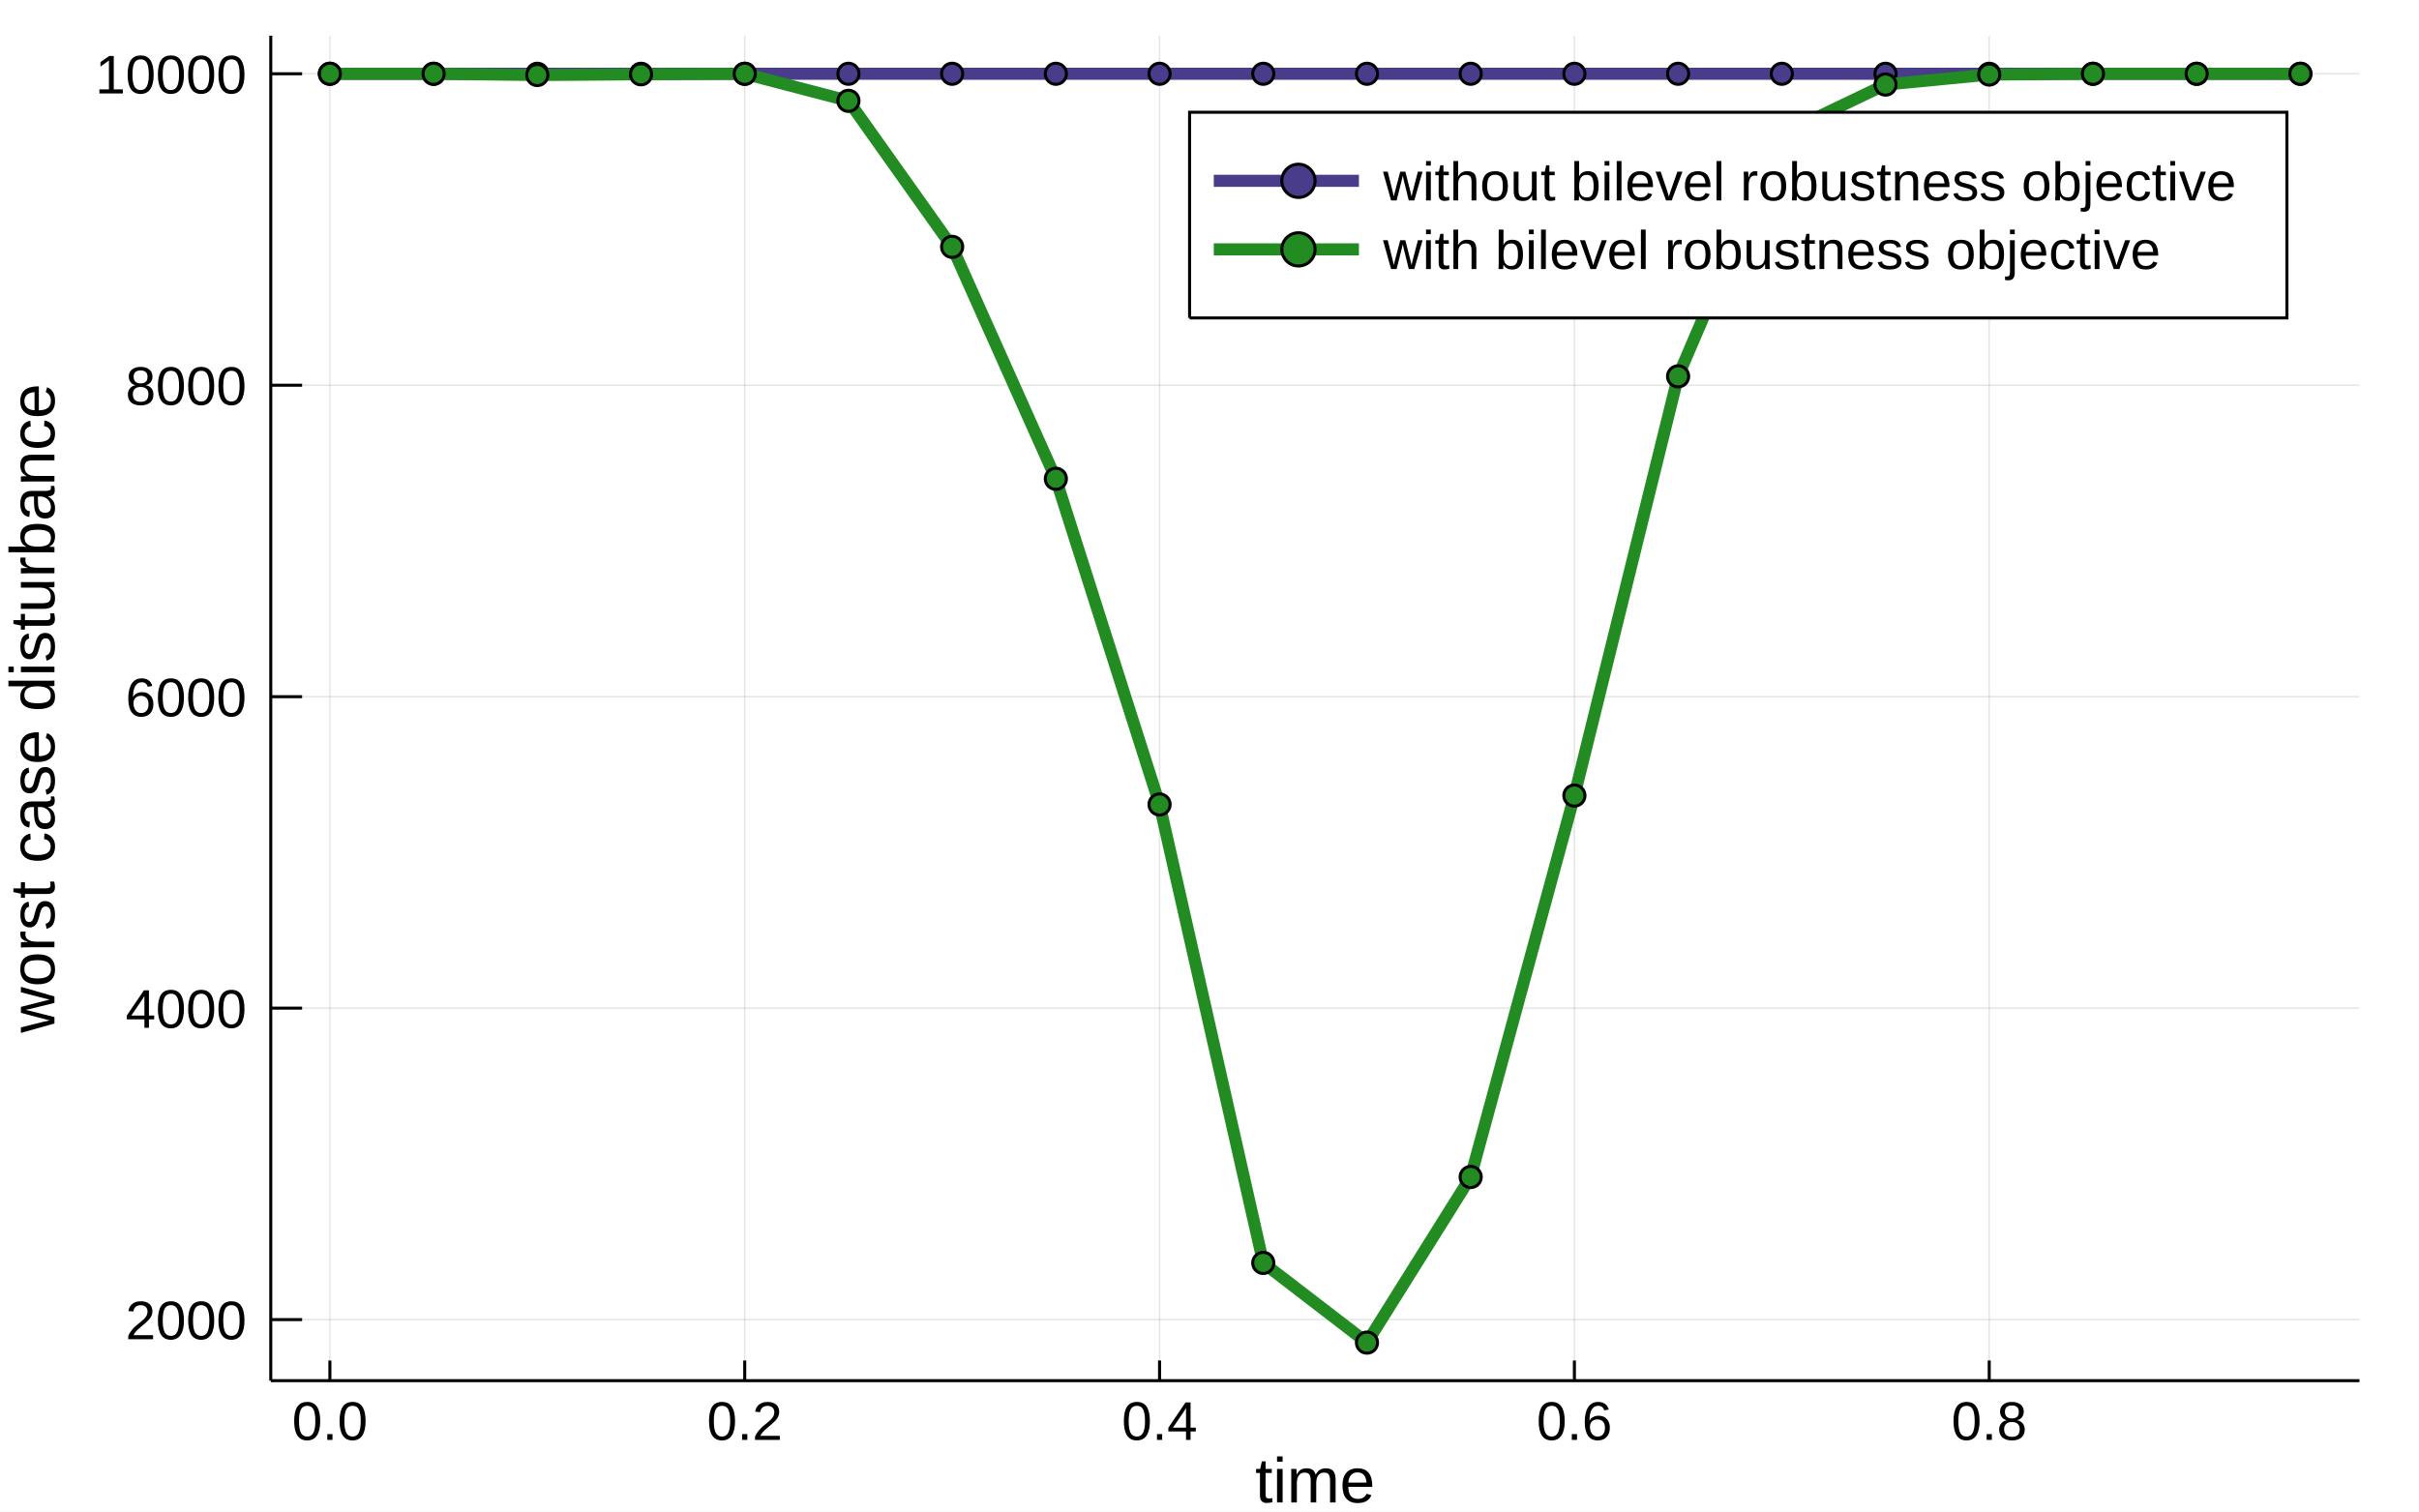
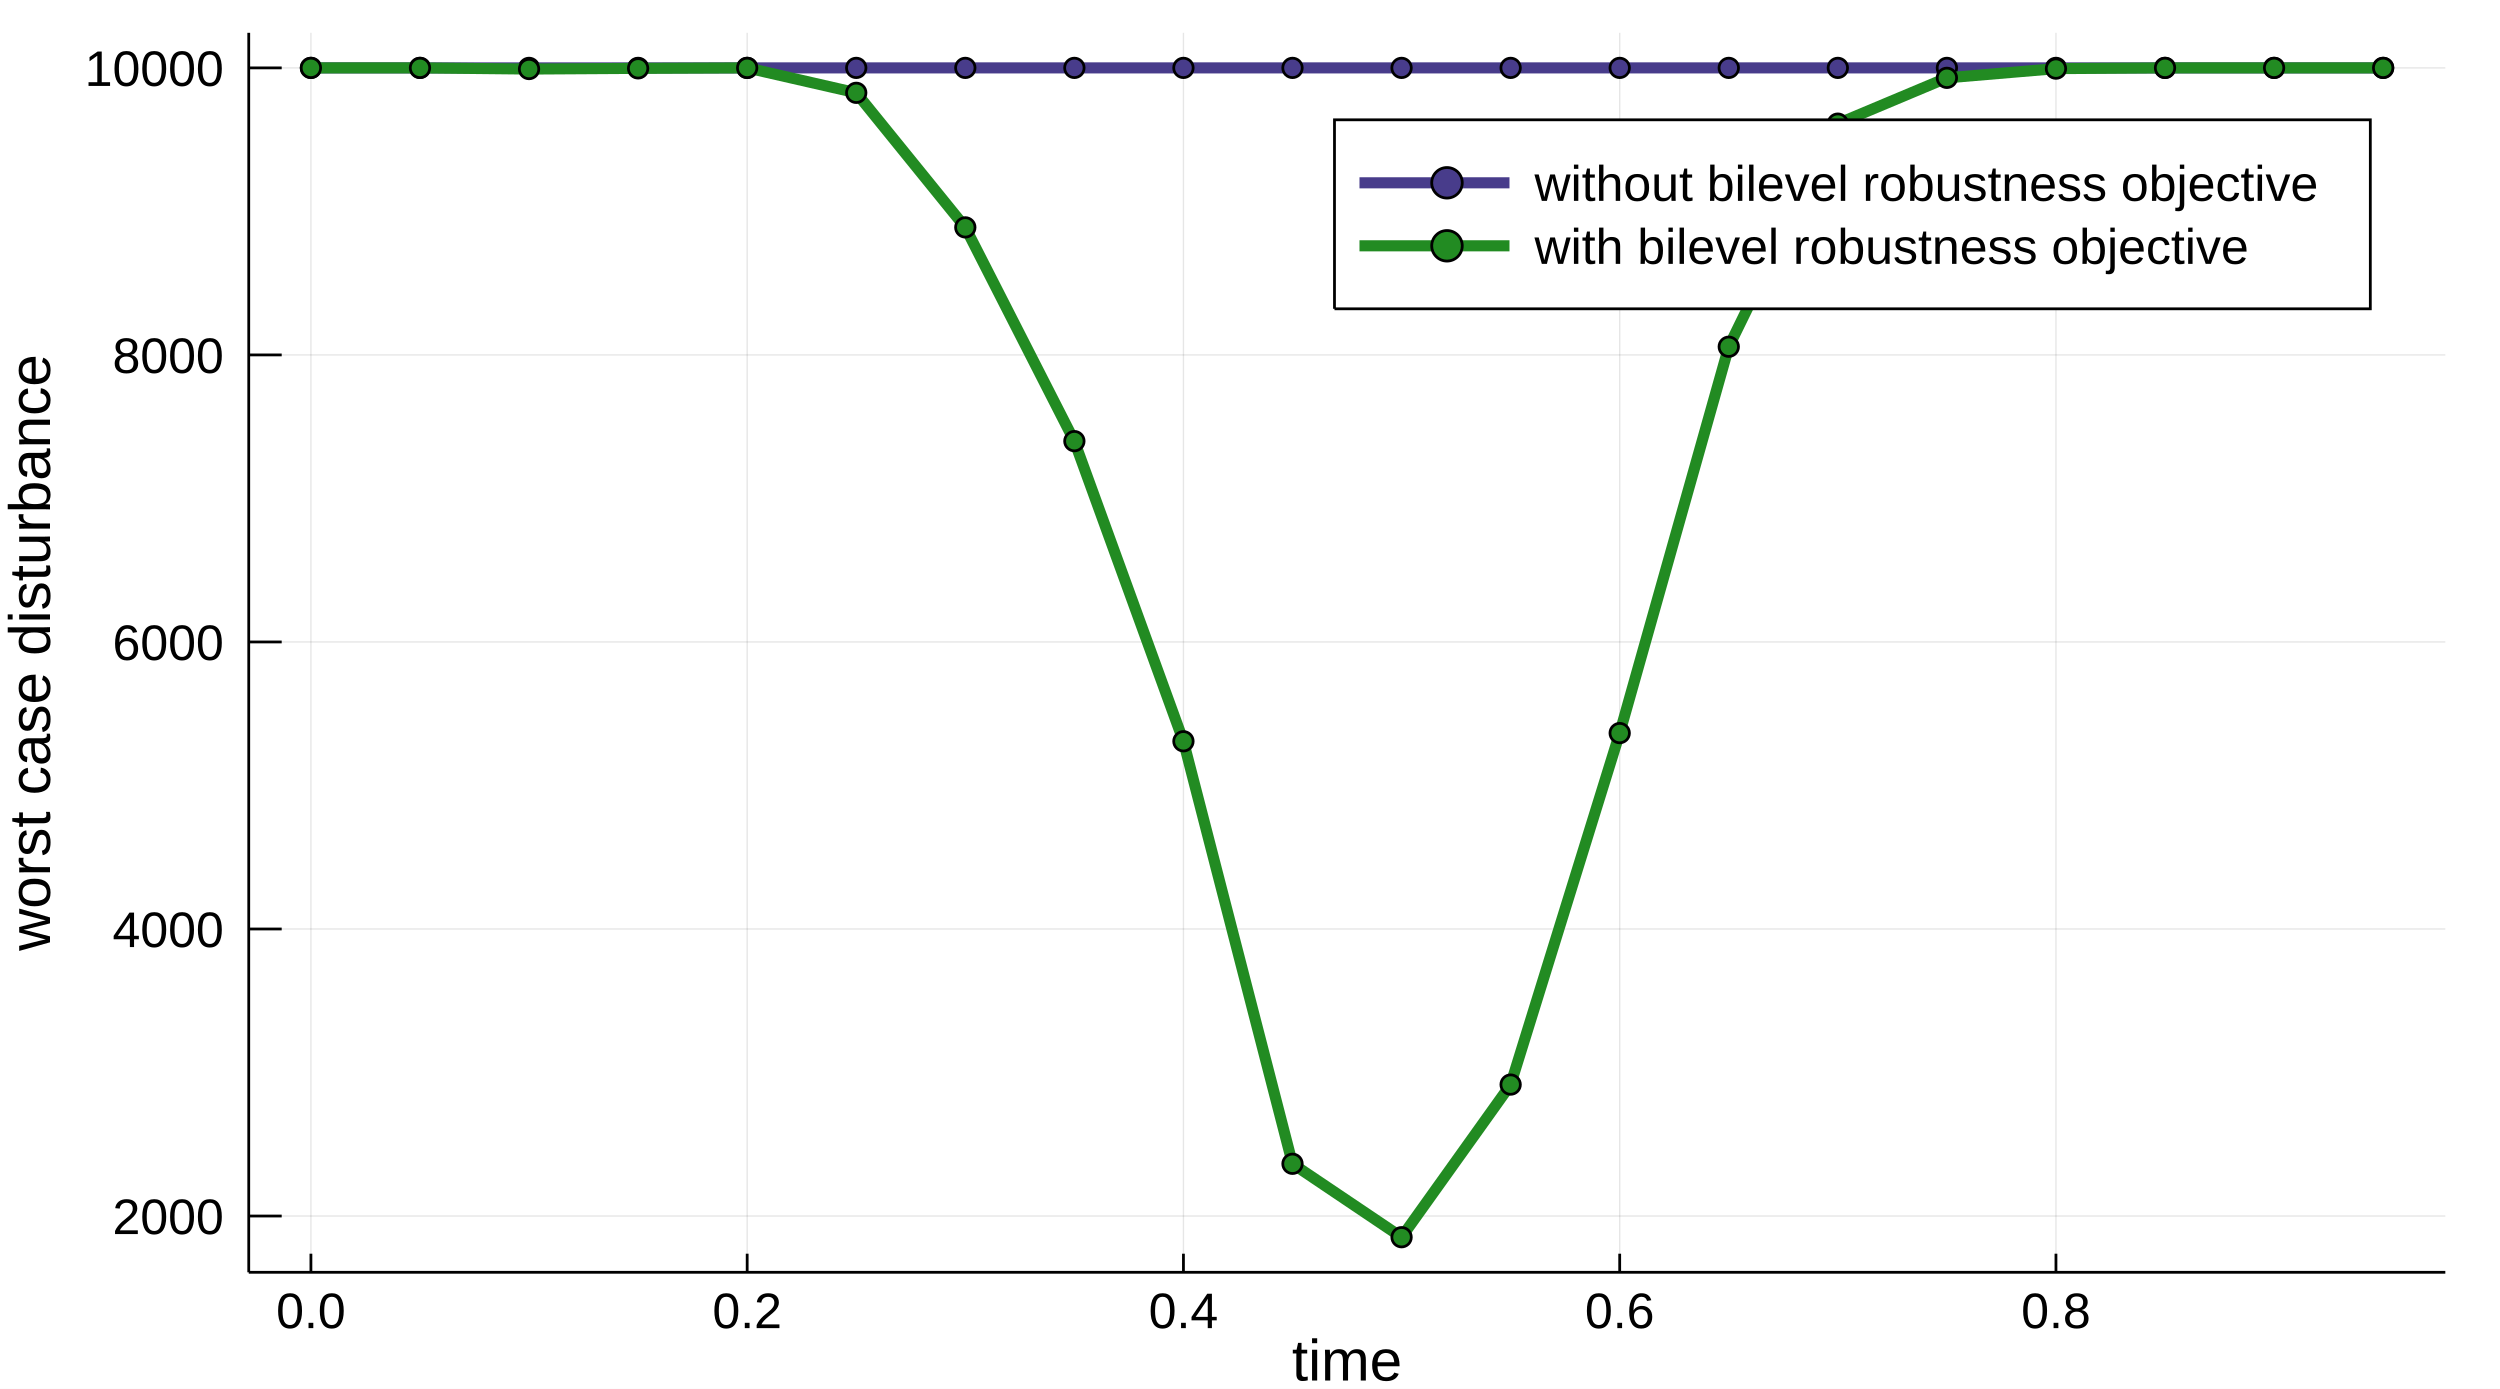
- <svg xmlns="http://www.w3.org/2000/svg" width="200" height="125" viewBox="0 0 800 500">
+ <svg xmlns="http://www.w3.org/2000/svg" width="225" height="125" viewBox="0 0 900 500">
  <defs>
-     <clipPath id="clip9000">
+     <clipPath id="clip9600">
      <rect x="0" y="0" width="2000" height="2000" />
    </clipPath>
  </defs>
  <defs>
-     <clipPath id="clip9001">
-       <rect x="0" y="0" width="800" height="500" />
+     <clipPath id="clip9601">
+       <rect x="0" y="0" width="900" height="500" />
    </clipPath>
  </defs>
-   <polygon clip-path="url(#clip9001)" points=" 0,500 800,500 800,0 0,0    " fill="#ffffff" fill-rule="evenodd" fill-opacity="1" />
+   <polygon clip-path="url(#clip9601)" points=" 0,500 900,500 900,0 0,0    " fill="#ffffff" fill-rule="evenodd" fill-opacity="1" />
  <defs>
-     <clipPath id="clip9002">
-       <rect x="160" y="0" width="561" height="500" />
+     <clipPath id="clip9602">
+       <rect x="180" y="0" width="631" height="500" />
    </clipPath>
  </defs>
-   <polygon clip-path="url(#clip9001)" points=" 89.549,456.715 780.315,456.715 780.315,11.811 89.549,11.811    " fill="#ffffff" fill-rule="evenodd" fill-opacity="1" />
+   <polygon clip-path="url(#clip9601)" points=" 89.549,458.025 880.315,458.025 880.315,11.811 89.549,11.811    " fill="#ffffff" fill-rule="evenodd" fill-opacity="1" />
  <defs>
-     <clipPath id="clip9003">
-       <rect x="89" y="11" width="692" height="446" />
+     <clipPath id="clip9603">
+       <rect x="89" y="11" width="792" height="447" />
    </clipPath>
  </defs>
-   <polyline clip-path="url(#clip9003)" style="stroke:#000000; stroke-width:0.5; stroke-opacity:0.1; fill:none" points="   109.099,456.715 109.099,11.811    " />
-   <polyline clip-path="url(#clip9003)" style="stroke:#000000; stroke-width:0.5; stroke-opacity:0.1; fill:none" points="   246.292,456.715 246.292,11.811    " />
-   <polyline clip-path="url(#clip9003)" style="stroke:#000000; stroke-width:0.5; stroke-opacity:0.1; fill:none" points="   383.485,456.715 383.485,11.811    " />
-   <polyline clip-path="url(#clip9003)" style="stroke:#000000; stroke-width:0.5; stroke-opacity:0.1; fill:none" points="   520.678,456.715 520.678,11.811    " />
-   <polyline clip-path="url(#clip9003)" style="stroke:#000000; stroke-width:0.5; stroke-opacity:0.1; fill:none" points="   657.87,456.715 657.87,11.811    " />
-   <polyline clip-path="url(#clip9003)" style="stroke:#000000; stroke-width:0.5; stroke-opacity:0.1; fill:none" points="   89.549,436.517 780.315,436.517    " />
-   <polyline clip-path="url(#clip9003)" style="stroke:#000000; stroke-width:0.5; stroke-opacity:0.1; fill:none" points="   89.549,333.489 780.315,333.489    " />
-   <polyline clip-path="url(#clip9003)" style="stroke:#000000; stroke-width:0.5; stroke-opacity:0.1; fill:none" points="   89.549,230.46 780.315,230.46    " />
-   <polyline clip-path="url(#clip9003)" style="stroke:#000000; stroke-width:0.5; stroke-opacity:0.1; fill:none" points="   89.549,127.431 780.315,127.431    " />
-   <polyline clip-path="url(#clip9003)" style="stroke:#000000; stroke-width:0.5; stroke-opacity:0.1; fill:none" points="   89.549,24.403 780.315,24.403    " />
-   <polyline clip-path="url(#clip9001)" style="stroke:#000000; stroke-width:1; stroke-opacity:1; fill:none" points="   89.549,456.715 780.315,456.715    " />
-   <polyline clip-path="url(#clip9001)" style="stroke:#000000; stroke-width:1; stroke-opacity:1; fill:none" points="   89.549,456.715 89.549,11.811    " />
-   <polyline clip-path="url(#clip9001)" style="stroke:#000000; stroke-width:1; stroke-opacity:1; fill:none" points="   109.099,456.715 109.099,450.041    " />
-   <polyline clip-path="url(#clip9001)" style="stroke:#000000; stroke-width:1; stroke-opacity:1; fill:none" points="   246.292,456.715 246.292,450.041    " />
-   <polyline clip-path="url(#clip9001)" style="stroke:#000000; stroke-width:1; stroke-opacity:1; fill:none" points="   383.485,456.715 383.485,450.041    " />
-   <polyline clip-path="url(#clip9001)" style="stroke:#000000; stroke-width:1; stroke-opacity:1; fill:none" points="   520.678,456.715 520.678,450.041    " />
-   <polyline clip-path="url(#clip9001)" style="stroke:#000000; stroke-width:1; stroke-opacity:1; fill:none" points="   657.87,456.715 657.87,450.041    " />
-   <polyline clip-path="url(#clip9001)" style="stroke:#000000; stroke-width:1; stroke-opacity:1; fill:none" points="   89.549,436.517 99.911,436.517    " />
-   <polyline clip-path="url(#clip9001)" style="stroke:#000000; stroke-width:1; stroke-opacity:1; fill:none" points="   89.549,333.489 99.911,333.489    " />
-   <polyline clip-path="url(#clip9001)" style="stroke:#000000; stroke-width:1; stroke-opacity:1; fill:none" points="   89.549,230.46 99.911,230.46    " />
-   <polyline clip-path="url(#clip9001)" style="stroke:#000000; stroke-width:1; stroke-opacity:1; fill:none" points="   89.549,127.431 99.911,127.431    " />
-   <polyline clip-path="url(#clip9001)" style="stroke:#000000; stroke-width:1; stroke-opacity:1; fill:none" points="   89.549,24.403 99.911,24.403    " />
-   <g clip-path="url(#clip9001)">
-     <text style="fill:#000000; fill-opacity:1; font-family:Arial,Helvetica Neue,Helvetica,sans-serif; font-size:18px; text-anchor:middle;" transform="rotate(0, 109.099, 476.315)" x="109.099" y="476.315">0.0</text>
+   <polyline clip-path="url(#clip9603)" style="stroke:#000000; stroke-width:0.5; stroke-opacity:0.1; fill:none" points="   111.93,458.025 111.93,11.811    " />
+   <polyline clip-path="url(#clip9603)" style="stroke:#000000; stroke-width:0.5; stroke-opacity:0.1; fill:none" points="   268.983,458.025 268.983,11.811    " />
+   <polyline clip-path="url(#clip9603)" style="stroke:#000000; stroke-width:0.5; stroke-opacity:0.1; fill:none" points="   426.037,458.025 426.037,11.811    " />
+   <polyline clip-path="url(#clip9603)" style="stroke:#000000; stroke-width:0.5; stroke-opacity:0.1; fill:none" points="   583.091,458.025 583.091,11.811    " />
+   <polyline clip-path="url(#clip9603)" style="stroke:#000000; stroke-width:0.5; stroke-opacity:0.1; fill:none" points="   740.145,458.025 740.145,11.811    " />
+   <polyline clip-path="url(#clip9603)" style="stroke:#000000; stroke-width:0.5; stroke-opacity:0.1; fill:none" points="   89.549,437.768 880.315,437.768    " />
+   <polyline clip-path="url(#clip9603)" style="stroke:#000000; stroke-width:0.5; stroke-opacity:0.1; fill:none" points="   89.549,334.436 880.315,334.436    " />
+   <polyline clip-path="url(#clip9603)" style="stroke:#000000; stroke-width:0.5; stroke-opacity:0.1; fill:none" points="   89.549,231.104 880.315,231.104    " />
+   <polyline clip-path="url(#clip9603)" style="stroke:#000000; stroke-width:0.5; stroke-opacity:0.1; fill:none" points="   89.549,127.772 880.315,127.772    " />
+   <polyline clip-path="url(#clip9603)" style="stroke:#000000; stroke-width:0.5; stroke-opacity:0.1; fill:none" points="   89.549,24.44 880.315,24.44    " />
+   <polyline clip-path="url(#clip9601)" style="stroke:#000000; stroke-width:1; stroke-opacity:1; fill:none" points="   89.549,458.025 880.315,458.025    " />
+   <polyline clip-path="url(#clip9601)" style="stroke:#000000; stroke-width:1; stroke-opacity:1; fill:none" points="   89.549,458.025 89.549,11.811    " />
+   <polyline clip-path="url(#clip9601)" style="stroke:#000000; stroke-width:1; stroke-opacity:1; fill:none" points="   111.93,458.025 111.93,451.332    " />
+   <polyline clip-path="url(#clip9601)" style="stroke:#000000; stroke-width:1; stroke-opacity:1; fill:none" points="   268.983,458.025 268.983,451.332    " />
+   <polyline clip-path="url(#clip9601)" style="stroke:#000000; stroke-width:1; stroke-opacity:1; fill:none" points="   426.037,458.025 426.037,451.332    " />
+   <polyline clip-path="url(#clip9601)" style="stroke:#000000; stroke-width:1; stroke-opacity:1; fill:none" points="   583.091,458.025 583.091,451.332    " />
+   <polyline clip-path="url(#clip9601)" style="stroke:#000000; stroke-width:1; stroke-opacity:1; fill:none" points="   740.145,458.025 740.145,451.332    " />
+   <polyline clip-path="url(#clip9601)" style="stroke:#000000; stroke-width:1; stroke-opacity:1; fill:none" points="   89.549,437.768 101.411,437.768    " />
+   <polyline clip-path="url(#clip9601)" style="stroke:#000000; stroke-width:1; stroke-opacity:1; fill:none" points="   89.549,334.436 101.411,334.436    " />
+   <polyline clip-path="url(#clip9601)" style="stroke:#000000; stroke-width:1; stroke-opacity:1; fill:none" points="   89.549,231.104 101.411,231.104    " />
+   <polyline clip-path="url(#clip9601)" style="stroke:#000000; stroke-width:1; stroke-opacity:1; fill:none" points="   89.549,127.772 101.411,127.772    " />
+   <polyline clip-path="url(#clip9601)" style="stroke:#000000; stroke-width:1; stroke-opacity:1; fill:none" points="   89.549,24.44 101.411,24.44    " />
+   <g clip-path="url(#clip9601)">
+     <text style="fill:#000000; fill-opacity:1; font-family:Arial,Helvetica Neue,Helvetica,sans-serif; font-size:18px; text-anchor:middle;" transform="rotate(0, 111.93, 478.125)" x="111.93" y="478.125">0.0</text>
  </g>
-   <g clip-path="url(#clip9001)">
-     <text style="fill:#000000; fill-opacity:1; font-family:Arial,Helvetica Neue,Helvetica,sans-serif; font-size:18px; text-anchor:middle;" transform="rotate(0, 246.292, 476.315)" x="246.292" y="476.315">0.2</text>
+   <g clip-path="url(#clip9601)">
+     <text style="fill:#000000; fill-opacity:1; font-family:Arial,Helvetica Neue,Helvetica,sans-serif; font-size:18px; text-anchor:middle;" transform="rotate(0, 268.983, 478.125)" x="268.983" y="478.125">0.2</text>
  </g>
-   <g clip-path="url(#clip9001)">
-     <text style="fill:#000000; fill-opacity:1; font-family:Arial,Helvetica Neue,Helvetica,sans-serif; font-size:18px; text-anchor:middle;" transform="rotate(0, 383.485, 476.315)" x="383.485" y="476.315">0.4</text>
+   <g clip-path="url(#clip9601)">
+     <text style="fill:#000000; fill-opacity:1; font-family:Arial,Helvetica Neue,Helvetica,sans-serif; font-size:18px; text-anchor:middle;" transform="rotate(0, 426.037, 478.125)" x="426.037" y="478.125">0.4</text>
  </g>
-   <g clip-path="url(#clip9001)">
-     <text style="fill:#000000; fill-opacity:1; font-family:Arial,Helvetica Neue,Helvetica,sans-serif; font-size:18px; text-anchor:middle;" transform="rotate(0, 520.678, 476.315)" x="520.678" y="476.315">0.6</text>
+   <g clip-path="url(#clip9601)">
+     <text style="fill:#000000; fill-opacity:1; font-family:Arial,Helvetica Neue,Helvetica,sans-serif; font-size:18px; text-anchor:middle;" transform="rotate(0, 583.091, 478.125)" x="583.091" y="478.125">0.6</text>
  </g>
-   <g clip-path="url(#clip9001)">
-     <text style="fill:#000000; fill-opacity:1; font-family:Arial,Helvetica Neue,Helvetica,sans-serif; font-size:18px; text-anchor:middle;" transform="rotate(0, 657.87, 476.315)" x="657.87" y="476.315">0.8</text>
+   <g clip-path="url(#clip9601)">
+     <text style="fill:#000000; fill-opacity:1; font-family:Arial,Helvetica Neue,Helvetica,sans-serif; font-size:18px; text-anchor:middle;" transform="rotate(0, 740.145, 478.125)" x="740.145" y="478.125">0.8</text>
  </g>
-   <g clip-path="url(#clip9001)">
-     <text style="fill:#000000; fill-opacity:1; font-family:Arial,Helvetica Neue,Helvetica,sans-serif; font-size:18px; text-anchor:end;" transform="rotate(0, 81.5495, 443.017)" x="81.549" y="443.017">2000</text>
+   <g clip-path="url(#clip9601)">
+     <text style="fill:#000000; fill-opacity:1; font-family:Arial,Helvetica Neue,Helvetica,sans-serif; font-size:18px; text-anchor:end;" transform="rotate(0, 80.5495, 444.268)" x="80.549" y="444.268">2000</text>
  </g>
-   <g clip-path="url(#clip9001)">
-     <text style="fill:#000000; fill-opacity:1; font-family:Arial,Helvetica Neue,Helvetica,sans-serif; font-size:18px; text-anchor:end;" transform="rotate(0, 81.5495, 339.989)" x="81.549" y="339.989">4000</text>
+   <g clip-path="url(#clip9601)">
+     <text style="fill:#000000; fill-opacity:1; font-family:Arial,Helvetica Neue,Helvetica,sans-serif; font-size:18px; text-anchor:end;" transform="rotate(0, 80.5495, 340.936)" x="80.549" y="340.936">4000</text>
  </g>
-   <g clip-path="url(#clip9001)">
-     <text style="fill:#000000; fill-opacity:1; font-family:Arial,Helvetica Neue,Helvetica,sans-serif; font-size:18px; text-anchor:end;" transform="rotate(0, 81.5495, 236.96)" x="81.549" y="236.96">6000</text>
+   <g clip-path="url(#clip9601)">
+     <text style="fill:#000000; fill-opacity:1; font-family:Arial,Helvetica Neue,Helvetica,sans-serif; font-size:18px; text-anchor:end;" transform="rotate(0, 80.5495, 237.604)" x="80.549" y="237.604">6000</text>
  </g>
-   <g clip-path="url(#clip9001)">
-     <text style="fill:#000000; fill-opacity:1; font-family:Arial,Helvetica Neue,Helvetica,sans-serif; font-size:18px; text-anchor:end;" transform="rotate(0, 81.5495, 133.931)" x="81.549" y="133.931">8000</text>
+   <g clip-path="url(#clip9601)">
+     <text style="fill:#000000; fill-opacity:1; font-family:Arial,Helvetica Neue,Helvetica,sans-serif; font-size:18px; text-anchor:end;" transform="rotate(0, 80.5495, 134.272)" x="80.549" y="134.272">8000</text>
  </g>
-   <g clip-path="url(#clip9001)">
-     <text style="fill:#000000; fill-opacity:1; font-family:Arial,Helvetica Neue,Helvetica,sans-serif; font-size:18px; text-anchor:end;" transform="rotate(0, 81.5495, 30.9026)" x="81.549" y="30.903">10000</text>
+   <g clip-path="url(#clip9601)">
+     <text style="fill:#000000; fill-opacity:1; font-family:Arial,Helvetica Neue,Helvetica,sans-serif; font-size:18px; text-anchor:end;" transform="rotate(0, 80.5495, 30.9397)" x="80.549" y="30.94">10000</text>
  </g>
-   <g clip-path="url(#clip9001)">
-     <text style="fill:#000000; fill-opacity:1; font-family:Arial,Helvetica Neue,Helvetica,sans-serif; font-size:21px; text-anchor:middle;" transform="rotate(0, 434.932, 497)" x="434.932" y="497">time</text>
+   <g clip-path="url(#clip9601)">
+     <text style="fill:#000000; fill-opacity:1; font-family:Arial,Helvetica Neue,Helvetica,sans-serif; font-size:21px; text-anchor:middle;" transform="rotate(0, 484.932, 497)" x="484.932" y="497">time</text>
  </g>
-   <g clip-path="url(#clip9001)">
-     <text style="fill:#000000; fill-opacity:1; font-family:Arial,Helvetica Neue,Helvetica,sans-serif; font-size:21px; text-anchor:middle;" transform="rotate(-90, 18, 234.263)" x="18" y="234.263">worst case disturbance</text>
+   <g clip-path="url(#clip9601)">
+     <text style="fill:#000000; fill-opacity:1; font-family:Arial,Helvetica Neue,Helvetica,sans-serif; font-size:21px; text-anchor:middle;" transform="rotate(-90, 18, 234.918)" x="18" y="234.918">worst case disturbance</text>
  </g>
-   <polyline clip-path="url(#clip9003)" style="stroke:#483c8b; stroke-width:4; stroke-opacity:1; fill:none" points="   109.099,24.403 143.398,24.403 177.696,24.403 211.994,24.403 246.292,24.403 280.59,24.403 314.889,24.403 349.187,24.403 383.485,24.403 417.783,24.403    452.081,24.403 486.379,24.403 520.678,24.403 554.976,24.403 589.274,24.403 623.572,24.403 657.87,24.403 692.169,24.403 726.467,24.403 760.765,24.403       " />
-   <circle clip-path="url(#clip9003)" style="fill:#000000; stroke:none; fill-opacity:1" cx="109.099" cy="24.403" r="4" />
-   <circle clip-path="url(#clip9003)" style="fill:#483c8b; stroke:none; fill-opacity:1" cx="109.099" cy="24.403" r="3" />
-   <circle clip-path="url(#clip9003)" style="fill:#000000; stroke:none; fill-opacity:1" cx="143.398" cy="24.403" r="4" />
-   <circle clip-path="url(#clip9003)" style="fill:#483c8b; stroke:none; fill-opacity:1" cx="143.398" cy="24.403" r="3" />
-   <circle clip-path="url(#clip9003)" style="fill:#000000; stroke:none; fill-opacity:1" cx="177.696" cy="24.403" r="4" />
-   <circle clip-path="url(#clip9003)" style="fill:#483c8b; stroke:none; fill-opacity:1" cx="177.696" cy="24.403" r="3" />
-   <circle clip-path="url(#clip9003)" style="fill:#000000; stroke:none; fill-opacity:1" cx="211.994" cy="24.403" r="4" />
-   <circle clip-path="url(#clip9003)" style="fill:#483c8b; stroke:none; fill-opacity:1" cx="211.994" cy="24.403" r="3" />
-   <circle clip-path="url(#clip9003)" style="fill:#000000; stroke:none; fill-opacity:1" cx="246.292" cy="24.403" r="4" />
-   <circle clip-path="url(#clip9003)" style="fill:#483c8b; stroke:none; fill-opacity:1" cx="246.292" cy="24.403" r="3" />
-   <circle clip-path="url(#clip9003)" style="fill:#000000; stroke:none; fill-opacity:1" cx="280.59" cy="24.403" r="4" />
-   <circle clip-path="url(#clip9003)" style="fill:#483c8b; stroke:none; fill-opacity:1" cx="280.59" cy="24.403" r="3" />
-   <circle clip-path="url(#clip9003)" style="fill:#000000; stroke:none; fill-opacity:1" cx="314.889" cy="24.403" r="4" />
-   <circle clip-path="url(#clip9003)" style="fill:#483c8b; stroke:none; fill-opacity:1" cx="314.889" cy="24.403" r="3" />
-   <circle clip-path="url(#clip9003)" style="fill:#000000; stroke:none; fill-opacity:1" cx="349.187" cy="24.403" r="4" />
-   <circle clip-path="url(#clip9003)" style="fill:#483c8b; stroke:none; fill-opacity:1" cx="349.187" cy="24.403" r="3" />
-   <circle clip-path="url(#clip9003)" style="fill:#000000; stroke:none; fill-opacity:1" cx="383.485" cy="24.403" r="4" />
-   <circle clip-path="url(#clip9003)" style="fill:#483c8b; stroke:none; fill-opacity:1" cx="383.485" cy="24.403" r="3" />
-   <circle clip-path="url(#clip9003)" style="fill:#000000; stroke:none; fill-opacity:1" cx="417.783" cy="24.403" r="4" />
-   <circle clip-path="url(#clip9003)" style="fill:#483c8b; stroke:none; fill-opacity:1" cx="417.783" cy="24.403" r="3" />
-   <circle clip-path="url(#clip9003)" style="fill:#000000; stroke:none; fill-opacity:1" cx="452.081" cy="24.403" r="4" />
-   <circle clip-path="url(#clip9003)" style="fill:#483c8b; stroke:none; fill-opacity:1" cx="452.081" cy="24.403" r="3" />
-   <circle clip-path="url(#clip9003)" style="fill:#000000; stroke:none; fill-opacity:1" cx="486.379" cy="24.403" r="4" />
-   <circle clip-path="url(#clip9003)" style="fill:#483c8b; stroke:none; fill-opacity:1" cx="486.379" cy="24.403" r="3" />
-   <circle clip-path="url(#clip9003)" style="fill:#000000; stroke:none; fill-opacity:1" cx="520.678" cy="24.403" r="4" />
-   <circle clip-path="url(#clip9003)" style="fill:#483c8b; stroke:none; fill-opacity:1" cx="520.678" cy="24.403" r="3" />
-   <circle clip-path="url(#clip9003)" style="fill:#000000; stroke:none; fill-opacity:1" cx="554.976" cy="24.403" r="4" />
-   <circle clip-path="url(#clip9003)" style="fill:#483c8b; stroke:none; fill-opacity:1" cx="554.976" cy="24.403" r="3" />
-   <circle clip-path="url(#clip9003)" style="fill:#000000; stroke:none; fill-opacity:1" cx="589.274" cy="24.403" r="4" />
-   <circle clip-path="url(#clip9003)" style="fill:#483c8b; stroke:none; fill-opacity:1" cx="589.274" cy="24.403" r="3" />
-   <circle clip-path="url(#clip9003)" style="fill:#000000; stroke:none; fill-opacity:1" cx="623.572" cy="24.403" r="4" />
-   <circle clip-path="url(#clip9003)" style="fill:#483c8b; stroke:none; fill-opacity:1" cx="623.572" cy="24.403" r="3" />
-   <circle clip-path="url(#clip9003)" style="fill:#000000; stroke:none; fill-opacity:1" cx="657.87" cy="24.403" r="4" />
-   <circle clip-path="url(#clip9003)" style="fill:#483c8b; stroke:none; fill-opacity:1" cx="657.87" cy="24.403" r="3" />
-   <circle clip-path="url(#clip9003)" style="fill:#000000; stroke:none; fill-opacity:1" cx="692.169" cy="24.403" r="4" />
-   <circle clip-path="url(#clip9003)" style="fill:#483c8b; stroke:none; fill-opacity:1" cx="692.169" cy="24.403" r="3" />
-   <circle clip-path="url(#clip9003)" style="fill:#000000; stroke:none; fill-opacity:1" cx="726.467" cy="24.403" r="4" />
-   <circle clip-path="url(#clip9003)" style="fill:#483c8b; stroke:none; fill-opacity:1" cx="726.467" cy="24.403" r="3" />
-   <circle clip-path="url(#clip9003)" style="fill:#000000; stroke:none; fill-opacity:1" cx="760.765" cy="24.403" r="4" />
-   <circle clip-path="url(#clip9003)" style="fill:#483c8b; stroke:none; fill-opacity:1" cx="760.765" cy="24.403" r="3" />
-   <polyline clip-path="url(#clip9003)" style="stroke:#228b22; stroke-width:4; stroke-opacity:1; fill:none" points="   109.099,24.403 143.398,24.403 177.696,24.814 211.994,24.572 246.292,24.403 280.59,33.351 314.889,81.653 349.187,158.379 383.485,266.111 417.783,417.769    452.081,444.123 486.379,389.337 520.678,263.171 554.976,124.491 589.274,44.412 623.572,27.977 657.87,24.663 692.169,24.403 726.467,24.403 760.765,24.403       " />
-   <circle clip-path="url(#clip9003)" style="fill:#000000; stroke:none; fill-opacity:1" cx="109.099" cy="24.403" r="4" />
-   <circle clip-path="url(#clip9003)" style="fill:#228b22; stroke:none; fill-opacity:1" cx="109.099" cy="24.403" r="3" />
-   <circle clip-path="url(#clip9003)" style="fill:#000000; stroke:none; fill-opacity:1" cx="143.398" cy="24.403" r="4" />
-   <circle clip-path="url(#clip9003)" style="fill:#228b22; stroke:none; fill-opacity:1" cx="143.398" cy="24.403" r="3" />
-   <circle clip-path="url(#clip9003)" style="fill:#000000; stroke:none; fill-opacity:1" cx="177.696" cy="24.814" r="4" />
-   <circle clip-path="url(#clip9003)" style="fill:#228b22; stroke:none; fill-opacity:1" cx="177.696" cy="24.814" r="3" />
-   <circle clip-path="url(#clip9003)" style="fill:#000000; stroke:none; fill-opacity:1" cx="211.994" cy="24.572" r="4" />
-   <circle clip-path="url(#clip9003)" style="fill:#228b22; stroke:none; fill-opacity:1" cx="211.994" cy="24.572" r="3" />
-   <circle clip-path="url(#clip9003)" style="fill:#000000; stroke:none; fill-opacity:1" cx="246.292" cy="24.403" r="4" />
-   <circle clip-path="url(#clip9003)" style="fill:#228b22; stroke:none; fill-opacity:1" cx="246.292" cy="24.403" r="3" />
-   <circle clip-path="url(#clip9003)" style="fill:#000000; stroke:none; fill-opacity:1" cx="280.59" cy="33.351" r="4" />
-   <circle clip-path="url(#clip9003)" style="fill:#228b22; stroke:none; fill-opacity:1" cx="280.59" cy="33.351" r="3" />
-   <circle clip-path="url(#clip9003)" style="fill:#000000; stroke:none; fill-opacity:1" cx="314.889" cy="81.653" r="4" />
-   <circle clip-path="url(#clip9003)" style="fill:#228b22; stroke:none; fill-opacity:1" cx="314.889" cy="81.653" r="3" />
-   <circle clip-path="url(#clip9003)" style="fill:#000000; stroke:none; fill-opacity:1" cx="349.187" cy="158.379" r="4" />
-   <circle clip-path="url(#clip9003)" style="fill:#228b22; stroke:none; fill-opacity:1" cx="349.187" cy="158.379" r="3" />
-   <circle clip-path="url(#clip9003)" style="fill:#000000; stroke:none; fill-opacity:1" cx="383.485" cy="266.111" r="4" />
-   <circle clip-path="url(#clip9003)" style="fill:#228b22; stroke:none; fill-opacity:1" cx="383.485" cy="266.111" r="3" />
-   <circle clip-path="url(#clip9003)" style="fill:#000000; stroke:none; fill-opacity:1" cx="417.783" cy="417.769" r="4" />
-   <circle clip-path="url(#clip9003)" style="fill:#228b22; stroke:none; fill-opacity:1" cx="417.783" cy="417.769" r="3" />
-   <circle clip-path="url(#clip9003)" style="fill:#000000; stroke:none; fill-opacity:1" cx="452.081" cy="444.123" r="4" />
-   <circle clip-path="url(#clip9003)" style="fill:#228b22; stroke:none; fill-opacity:1" cx="452.081" cy="444.123" r="3" />
-   <circle clip-path="url(#clip9003)" style="fill:#000000; stroke:none; fill-opacity:1" cx="486.379" cy="389.337" r="4" />
-   <circle clip-path="url(#clip9003)" style="fill:#228b22; stroke:none; fill-opacity:1" cx="486.379" cy="389.337" r="3" />
-   <circle clip-path="url(#clip9003)" style="fill:#000000; stroke:none; fill-opacity:1" cx="520.678" cy="263.171" r="4" />
-   <circle clip-path="url(#clip9003)" style="fill:#228b22; stroke:none; fill-opacity:1" cx="520.678" cy="263.171" r="3" />
-   <circle clip-path="url(#clip9003)" style="fill:#000000; stroke:none; fill-opacity:1" cx="554.976" cy="124.491" r="4" />
-   <circle clip-path="url(#clip9003)" style="fill:#228b22; stroke:none; fill-opacity:1" cx="554.976" cy="124.491" r="3" />
-   <circle clip-path="url(#clip9003)" style="fill:#000000; stroke:none; fill-opacity:1" cx="589.274" cy="44.412" r="4" />
-   <circle clip-path="url(#clip9003)" style="fill:#228b22; stroke:none; fill-opacity:1" cx="589.274" cy="44.412" r="3" />
-   <circle clip-path="url(#clip9003)" style="fill:#000000; stroke:none; fill-opacity:1" cx="623.572" cy="27.977" r="4" />
-   <circle clip-path="url(#clip9003)" style="fill:#228b22; stroke:none; fill-opacity:1" cx="623.572" cy="27.977" r="3" />
-   <circle clip-path="url(#clip9003)" style="fill:#000000; stroke:none; fill-opacity:1" cx="657.87" cy="24.663" r="4" />
-   <circle clip-path="url(#clip9003)" style="fill:#228b22; stroke:none; fill-opacity:1" cx="657.87" cy="24.663" r="3" />
-   <circle clip-path="url(#clip9003)" style="fill:#000000; stroke:none; fill-opacity:1" cx="692.169" cy="24.403" r="4" />
-   <circle clip-path="url(#clip9003)" style="fill:#228b22; stroke:none; fill-opacity:1" cx="692.169" cy="24.403" r="3" />
-   <circle clip-path="url(#clip9003)" style="fill:#000000; stroke:none; fill-opacity:1" cx="726.467" cy="24.403" r="4" />
-   <circle clip-path="url(#clip9003)" style="fill:#228b22; stroke:none; fill-opacity:1" cx="726.467" cy="24.403" r="3" />
-   <circle clip-path="url(#clip9003)" style="fill:#000000; stroke:none; fill-opacity:1" cx="760.765" cy="24.403" r="4" />
-   <circle clip-path="url(#clip9003)" style="fill:#228b22; stroke:none; fill-opacity:1" cx="760.765" cy="24.403" r="3" />
-   <polygon clip-path="url(#clip9001)" points=" 393.415,105.171 756.315,105.171 756.315,37.131 393.415,37.131    " fill="#ffffff" fill-rule="evenodd" fill-opacity="1" />
-   <polyline clip-path="url(#clip9001)" style="stroke:#000000; stroke-width:1; stroke-opacity:1; fill:none" points="   393.415,105.171 756.315,105.171 756.315,37.131 393.415,37.131 393.415,105.171    " />
-   <polyline clip-path="url(#clip9001)" style="stroke:#483c8b; stroke-width:4; stroke-opacity:1; fill:none" points="   401.415,59.811 449.415,59.811    " />
-   <circle clip-path="url(#clip9001)" style="fill:#000000; stroke:none; fill-opacity:1" cx="429.415" cy="59.811" r="6" />
-   <circle clip-path="url(#clip9001)" style="fill:#483c8b; stroke:none; fill-opacity:1" cx="429.415" cy="59.811" r="5" />
-   <g clip-path="url(#clip9001)">
-     <text style="fill:#000000; fill-opacity:1; font-family:Arial,Helvetica Neue,Helvetica,sans-serif; font-size:18px; text-anchor:start;" transform="rotate(0, 457.415, 66.311)" x="457.415" y="66.311">without bilevel robustness objective</text>
+   <polyline clip-path="url(#clip9603)" style="stroke:#483c8b; stroke-width:4; stroke-opacity:1; fill:none" points="   111.93,24.44 151.193,24.44 190.456,24.44 229.72,24.44 268.983,24.44 308.247,24.44 347.51,24.44 386.774,24.44 426.037,24.44 465.3,24.44    504.564,24.44 543.827,24.44 583.091,24.44 622.354,24.44 661.618,24.44 700.881,24.44 740.145,24.44 779.408,24.44 818.671,24.44 857.935,24.44       " />
+   <circle clip-path="url(#clip9603)" style="fill:#000000; stroke:none; fill-opacity:1" cx="111.93" cy="24.44" r="4" />
+   <circle clip-path="url(#clip9603)" style="fill:#483c8b; stroke:none; fill-opacity:1" cx="111.93" cy="24.44" r="3" />
+   <circle clip-path="url(#clip9603)" style="fill:#000000; stroke:none; fill-opacity:1" cx="151.193" cy="24.44" r="4" />
+   <circle clip-path="url(#clip9603)" style="fill:#483c8b; stroke:none; fill-opacity:1" cx="151.193" cy="24.44" r="3" />
+   <circle clip-path="url(#clip9603)" style="fill:#000000; stroke:none; fill-opacity:1" cx="190.456" cy="24.44" r="4" />
+   <circle clip-path="url(#clip9603)" style="fill:#483c8b; stroke:none; fill-opacity:1" cx="190.456" cy="24.44" r="3" />
+   <circle clip-path="url(#clip9603)" style="fill:#000000; stroke:none; fill-opacity:1" cx="229.72" cy="24.44" r="4" />
+   <circle clip-path="url(#clip9603)" style="fill:#483c8b; stroke:none; fill-opacity:1" cx="229.72" cy="24.44" r="3" />
+   <circle clip-path="url(#clip9603)" style="fill:#000000; stroke:none; fill-opacity:1" cx="268.983" cy="24.44" r="4" />
+   <circle clip-path="url(#clip9603)" style="fill:#483c8b; stroke:none; fill-opacity:1" cx="268.983" cy="24.44" r="3" />
+   <circle clip-path="url(#clip9603)" style="fill:#000000; stroke:none; fill-opacity:1" cx="308.247" cy="24.44" r="4" />
+   <circle clip-path="url(#clip9603)" style="fill:#483c8b; stroke:none; fill-opacity:1" cx="308.247" cy="24.44" r="3" />
+   <circle clip-path="url(#clip9603)" style="fill:#000000; stroke:none; fill-opacity:1" cx="347.51" cy="24.44" r="4" />
+   <circle clip-path="url(#clip9603)" style="fill:#483c8b; stroke:none; fill-opacity:1" cx="347.51" cy="24.44" r="3" />
+   <circle clip-path="url(#clip9603)" style="fill:#000000; stroke:none; fill-opacity:1" cx="386.774" cy="24.44" r="4" />
+   <circle clip-path="url(#clip9603)" style="fill:#483c8b; stroke:none; fill-opacity:1" cx="386.774" cy="24.44" r="3" />
+   <circle clip-path="url(#clip9603)" style="fill:#000000; stroke:none; fill-opacity:1" cx="426.037" cy="24.44" r="4" />
+   <circle clip-path="url(#clip9603)" style="fill:#483c8b; stroke:none; fill-opacity:1" cx="426.037" cy="24.44" r="3" />
+   <circle clip-path="url(#clip9603)" style="fill:#000000; stroke:none; fill-opacity:1" cx="465.3" cy="24.44" r="4" />
+   <circle clip-path="url(#clip9603)" style="fill:#483c8b; stroke:none; fill-opacity:1" cx="465.3" cy="24.44" r="3" />
+   <circle clip-path="url(#clip9603)" style="fill:#000000; stroke:none; fill-opacity:1" cx="504.564" cy="24.44" r="4" />
+   <circle clip-path="url(#clip9603)" style="fill:#483c8b; stroke:none; fill-opacity:1" cx="504.564" cy="24.44" r="3" />
+   <circle clip-path="url(#clip9603)" style="fill:#000000; stroke:none; fill-opacity:1" cx="543.827" cy="24.44" r="4" />
+   <circle clip-path="url(#clip9603)" style="fill:#483c8b; stroke:none; fill-opacity:1" cx="543.827" cy="24.44" r="3" />
+   <circle clip-path="url(#clip9603)" style="fill:#000000; stroke:none; fill-opacity:1" cx="583.091" cy="24.44" r="4" />
+   <circle clip-path="url(#clip9603)" style="fill:#483c8b; stroke:none; fill-opacity:1" cx="583.091" cy="24.44" r="3" />
+   <circle clip-path="url(#clip9603)" style="fill:#000000; stroke:none; fill-opacity:1" cx="622.354" cy="24.44" r="4" />
+   <circle clip-path="url(#clip9603)" style="fill:#483c8b; stroke:none; fill-opacity:1" cx="622.354" cy="24.44" r="3" />
+   <circle clip-path="url(#clip9603)" style="fill:#000000; stroke:none; fill-opacity:1" cx="661.618" cy="24.44" r="4" />
+   <circle clip-path="url(#clip9603)" style="fill:#483c8b; stroke:none; fill-opacity:1" cx="661.618" cy="24.44" r="3" />
+   <circle clip-path="url(#clip9603)" style="fill:#000000; stroke:none; fill-opacity:1" cx="700.881" cy="24.44" r="4" />
+   <circle clip-path="url(#clip9603)" style="fill:#483c8b; stroke:none; fill-opacity:1" cx="700.881" cy="24.44" r="3" />
+   <circle clip-path="url(#clip9603)" style="fill:#000000; stroke:none; fill-opacity:1" cx="740.145" cy="24.44" r="4" />
+   <circle clip-path="url(#clip9603)" style="fill:#483c8b; stroke:none; fill-opacity:1" cx="740.145" cy="24.44" r="3" />
+   <circle clip-path="url(#clip9603)" style="fill:#000000; stroke:none; fill-opacity:1" cx="779.408" cy="24.44" r="4" />
+   <circle clip-path="url(#clip9603)" style="fill:#483c8b; stroke:none; fill-opacity:1" cx="779.408" cy="24.44" r="3" />
+   <circle clip-path="url(#clip9603)" style="fill:#000000; stroke:none; fill-opacity:1" cx="818.671" cy="24.44" r="4" />
+   <circle clip-path="url(#clip9603)" style="fill:#483c8b; stroke:none; fill-opacity:1" cx="818.671" cy="24.44" r="3" />
+   <circle clip-path="url(#clip9603)" style="fill:#000000; stroke:none; fill-opacity:1" cx="857.935" cy="24.44" r="4" />
+   <circle clip-path="url(#clip9603)" style="fill:#483c8b; stroke:none; fill-opacity:1" cx="857.935" cy="24.44" r="3" />
+   <polyline clip-path="url(#clip9603)" style="stroke:#228b22; stroke-width:4; stroke-opacity:1; fill:none" points="   111.93,24.44 151.193,24.44 190.456,24.852 229.72,24.609 268.983,24.44 308.247,33.414 347.51,81.858 386.774,158.811 426.037,266.86 465.3,418.964    504.564,445.396 543.827,390.449 583.091,263.911 622.354,124.823 661.618,44.508 700.881,28.025 740.145,24.701 779.408,24.44 818.671,24.44 857.935,24.44       " />
+   <circle clip-path="url(#clip9603)" style="fill:#000000; stroke:none; fill-opacity:1" cx="111.93" cy="24.44" r="4" />
+   <circle clip-path="url(#clip9603)" style="fill:#228b22; stroke:none; fill-opacity:1" cx="111.93" cy="24.44" r="3" />
+   <circle clip-path="url(#clip9603)" style="fill:#000000; stroke:none; fill-opacity:1" cx="151.193" cy="24.44" r="4" />
+   <circle clip-path="url(#clip9603)" style="fill:#228b22; stroke:none; fill-opacity:1" cx="151.193" cy="24.44" r="3" />
+   <circle clip-path="url(#clip9603)" style="fill:#000000; stroke:none; fill-opacity:1" cx="190.456" cy="24.852" r="4" />
+   <circle clip-path="url(#clip9603)" style="fill:#228b22; stroke:none; fill-opacity:1" cx="190.456" cy="24.852" r="3" />
+   <circle clip-path="url(#clip9603)" style="fill:#000000; stroke:none; fill-opacity:1" cx="229.72" cy="24.609" r="4" />
+   <circle clip-path="url(#clip9603)" style="fill:#228b22; stroke:none; fill-opacity:1" cx="229.72" cy="24.609" r="3" />
+   <circle clip-path="url(#clip9603)" style="fill:#000000; stroke:none; fill-opacity:1" cx="268.983" cy="24.44" r="4" />
+   <circle clip-path="url(#clip9603)" style="fill:#228b22; stroke:none; fill-opacity:1" cx="268.983" cy="24.44" r="3" />
+   <circle clip-path="url(#clip9603)" style="fill:#000000; stroke:none; fill-opacity:1" cx="308.247" cy="33.414" r="4" />
+   <circle clip-path="url(#clip9603)" style="fill:#228b22; stroke:none; fill-opacity:1" cx="308.247" cy="33.414" r="3" />
+   <circle clip-path="url(#clip9603)" style="fill:#000000; stroke:none; fill-opacity:1" cx="347.51" cy="81.858" r="4" />
+   <circle clip-path="url(#clip9603)" style="fill:#228b22; stroke:none; fill-opacity:1" cx="347.51" cy="81.858" r="3" />
+   <circle clip-path="url(#clip9603)" style="fill:#000000; stroke:none; fill-opacity:1" cx="386.774" cy="158.811" r="4" />
+   <circle clip-path="url(#clip9603)" style="fill:#228b22; stroke:none; fill-opacity:1" cx="386.774" cy="158.811" r="3" />
+   <circle clip-path="url(#clip9603)" style="fill:#000000; stroke:none; fill-opacity:1" cx="426.037" cy="266.86" r="4" />
+   <circle clip-path="url(#clip9603)" style="fill:#228b22; stroke:none; fill-opacity:1" cx="426.037" cy="266.86" r="3" />
+   <circle clip-path="url(#clip9603)" style="fill:#000000; stroke:none; fill-opacity:1" cx="465.3" cy="418.964" r="4" />
+   <circle clip-path="url(#clip9603)" style="fill:#228b22; stroke:none; fill-opacity:1" cx="465.3" cy="418.964" r="3" />
+   <circle clip-path="url(#clip9603)" style="fill:#000000; stroke:none; fill-opacity:1" cx="504.564" cy="445.396" r="4" />
+   <circle clip-path="url(#clip9603)" style="fill:#228b22; stroke:none; fill-opacity:1" cx="504.564" cy="445.396" r="3" />
+   <circle clip-path="url(#clip9603)" style="fill:#000000; stroke:none; fill-opacity:1" cx="543.827" cy="390.449" r="4" />
+   <circle clip-path="url(#clip9603)" style="fill:#228b22; stroke:none; fill-opacity:1" cx="543.827" cy="390.449" r="3" />
+   <circle clip-path="url(#clip9603)" style="fill:#000000; stroke:none; fill-opacity:1" cx="583.091" cy="263.911" r="4" />
+   <circle clip-path="url(#clip9603)" style="fill:#228b22; stroke:none; fill-opacity:1" cx="583.091" cy="263.911" r="3" />
+   <circle clip-path="url(#clip9603)" style="fill:#000000; stroke:none; fill-opacity:1" cx="622.354" cy="124.823" r="4" />
+   <circle clip-path="url(#clip9603)" style="fill:#228b22; stroke:none; fill-opacity:1" cx="622.354" cy="124.823" r="3" />
+   <circle clip-path="url(#clip9603)" style="fill:#000000; stroke:none; fill-opacity:1" cx="661.618" cy="44.508" r="4" />
+   <circle clip-path="url(#clip9603)" style="fill:#228b22; stroke:none; fill-opacity:1" cx="661.618" cy="44.508" r="3" />
+   <circle clip-path="url(#clip9603)" style="fill:#000000; stroke:none; fill-opacity:1" cx="700.881" cy="28.025" r="4" />
+   <circle clip-path="url(#clip9603)" style="fill:#228b22; stroke:none; fill-opacity:1" cx="700.881" cy="28.025" r="3" />
+   <circle clip-path="url(#clip9603)" style="fill:#000000; stroke:none; fill-opacity:1" cx="740.145" cy="24.701" r="4" />
+   <circle clip-path="url(#clip9603)" style="fill:#228b22; stroke:none; fill-opacity:1" cx="740.145" cy="24.701" r="3" />
+   <circle clip-path="url(#clip9603)" style="fill:#000000; stroke:none; fill-opacity:1" cx="779.408" cy="24.44" r="4" />
+   <circle clip-path="url(#clip9603)" style="fill:#228b22; stroke:none; fill-opacity:1" cx="779.408" cy="24.44" r="3" />
+   <circle clip-path="url(#clip9603)" style="fill:#000000; stroke:none; fill-opacity:1" cx="818.671" cy="24.44" r="4" />
+   <circle clip-path="url(#clip9603)" style="fill:#228b22; stroke:none; fill-opacity:1" cx="818.671" cy="24.44" r="3" />
+   <circle clip-path="url(#clip9603)" style="fill:#000000; stroke:none; fill-opacity:1" cx="857.935" cy="24.44" r="4" />
+   <circle clip-path="url(#clip9603)" style="fill:#228b22; stroke:none; fill-opacity:1" cx="857.935" cy="24.44" r="3" />
+   <polygon clip-path="url(#clip9601)" points=" 480.415,111.171 853.315,111.171 853.315,43.131 480.415,43.131    " fill="#ffffff" fill-rule="evenodd" fill-opacity="1" />
+   <polyline clip-path="url(#clip9601)" style="stroke:#000000; stroke-width:1; stroke-opacity:1; fill:none" points="   480.415,111.171 853.315,111.171 853.315,43.131 480.415,43.131 480.415,111.171    " />
+   <polyline clip-path="url(#clip9601)" style="stroke:#483c8b; stroke-width:4; stroke-opacity:1; fill:none" points="   489.415,65.811 543.415,65.811    " />
+   <circle clip-path="url(#clip9601)" style="fill:#000000; stroke:none; fill-opacity:1" cx="520.915" cy="65.811" r="6" />
+   <circle clip-path="url(#clip9601)" style="fill:#483c8b; stroke:none; fill-opacity:1" cx="520.915" cy="65.811" r="5" />
+   <g clip-path="url(#clip9601)">
+     <text style="fill:#000000; fill-opacity:1; font-family:Arial,Helvetica Neue,Helvetica,sans-serif; font-size:18px; text-anchor:start;" transform="rotate(0, 552.415, 72.311)" x="552.415" y="72.311">without bilevel robustness objective</text>
  </g>
-   <polyline clip-path="url(#clip9001)" style="stroke:#228b22; stroke-width:4; stroke-opacity:1; fill:none" points="   401.415,82.491 449.415,82.491    " />
-   <circle clip-path="url(#clip9001)" style="fill:#000000; stroke:none; fill-opacity:1" cx="429.415" cy="82.491" r="6" />
-   <circle clip-path="url(#clip9001)" style="fill:#228b22; stroke:none; fill-opacity:1" cx="429.415" cy="82.491" r="5" />
-   <g clip-path="url(#clip9001)">
-     <text style="fill:#000000; fill-opacity:1; font-family:Arial,Helvetica Neue,Helvetica,sans-serif; font-size:18px; text-anchor:start;" transform="rotate(0, 457.415, 88.991)" x="457.415" y="88.991">with bilevel robustness objective</text>
+   <polyline clip-path="url(#clip9601)" style="stroke:#228b22; stroke-width:4; stroke-opacity:1; fill:none" points="   489.415,88.491 543.415,88.491    " />
+   <circle clip-path="url(#clip9601)" style="fill:#000000; stroke:none; fill-opacity:1" cx="520.915" cy="88.491" r="6" />
+   <circle clip-path="url(#clip9601)" style="fill:#228b22; stroke:none; fill-opacity:1" cx="520.915" cy="88.491" r="5" />
+   <g clip-path="url(#clip9601)">
+     <text style="fill:#000000; fill-opacity:1; font-family:Arial,Helvetica Neue,Helvetica,sans-serif; font-size:18px; text-anchor:start;" transform="rotate(0, 552.415, 94.991)" x="552.415" y="94.991">with bilevel robustness objective</text>
  </g>
</svg>
